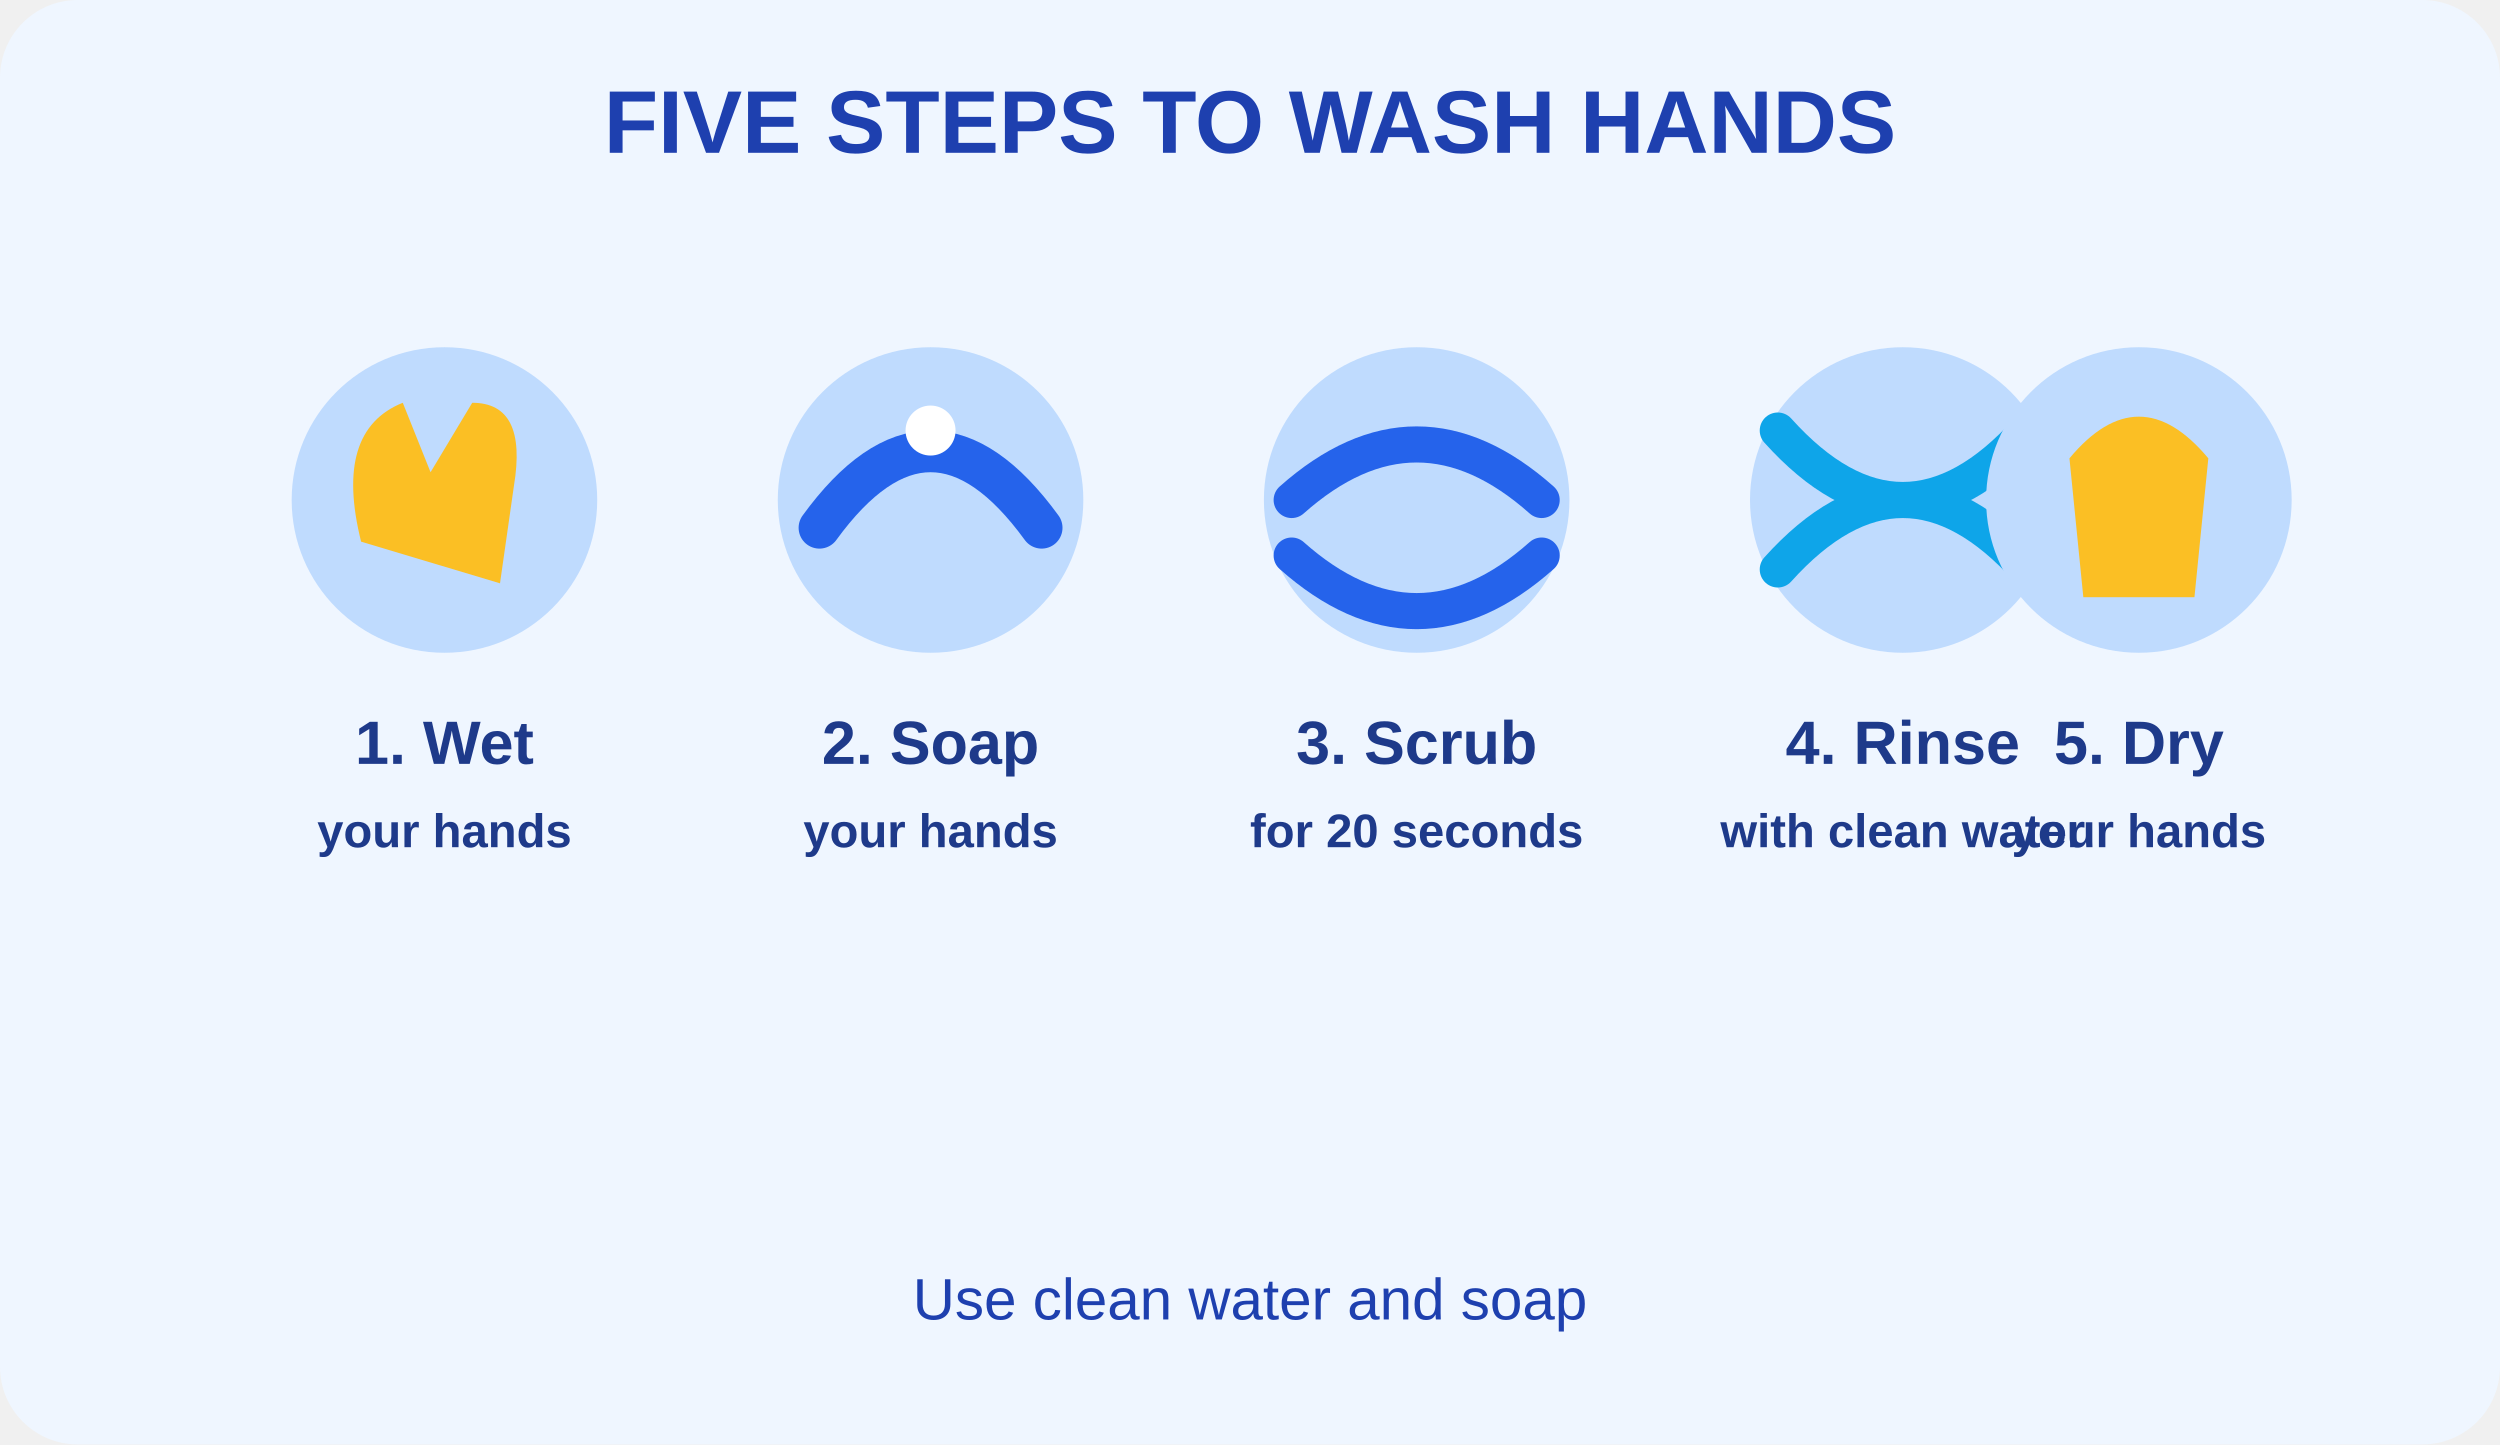
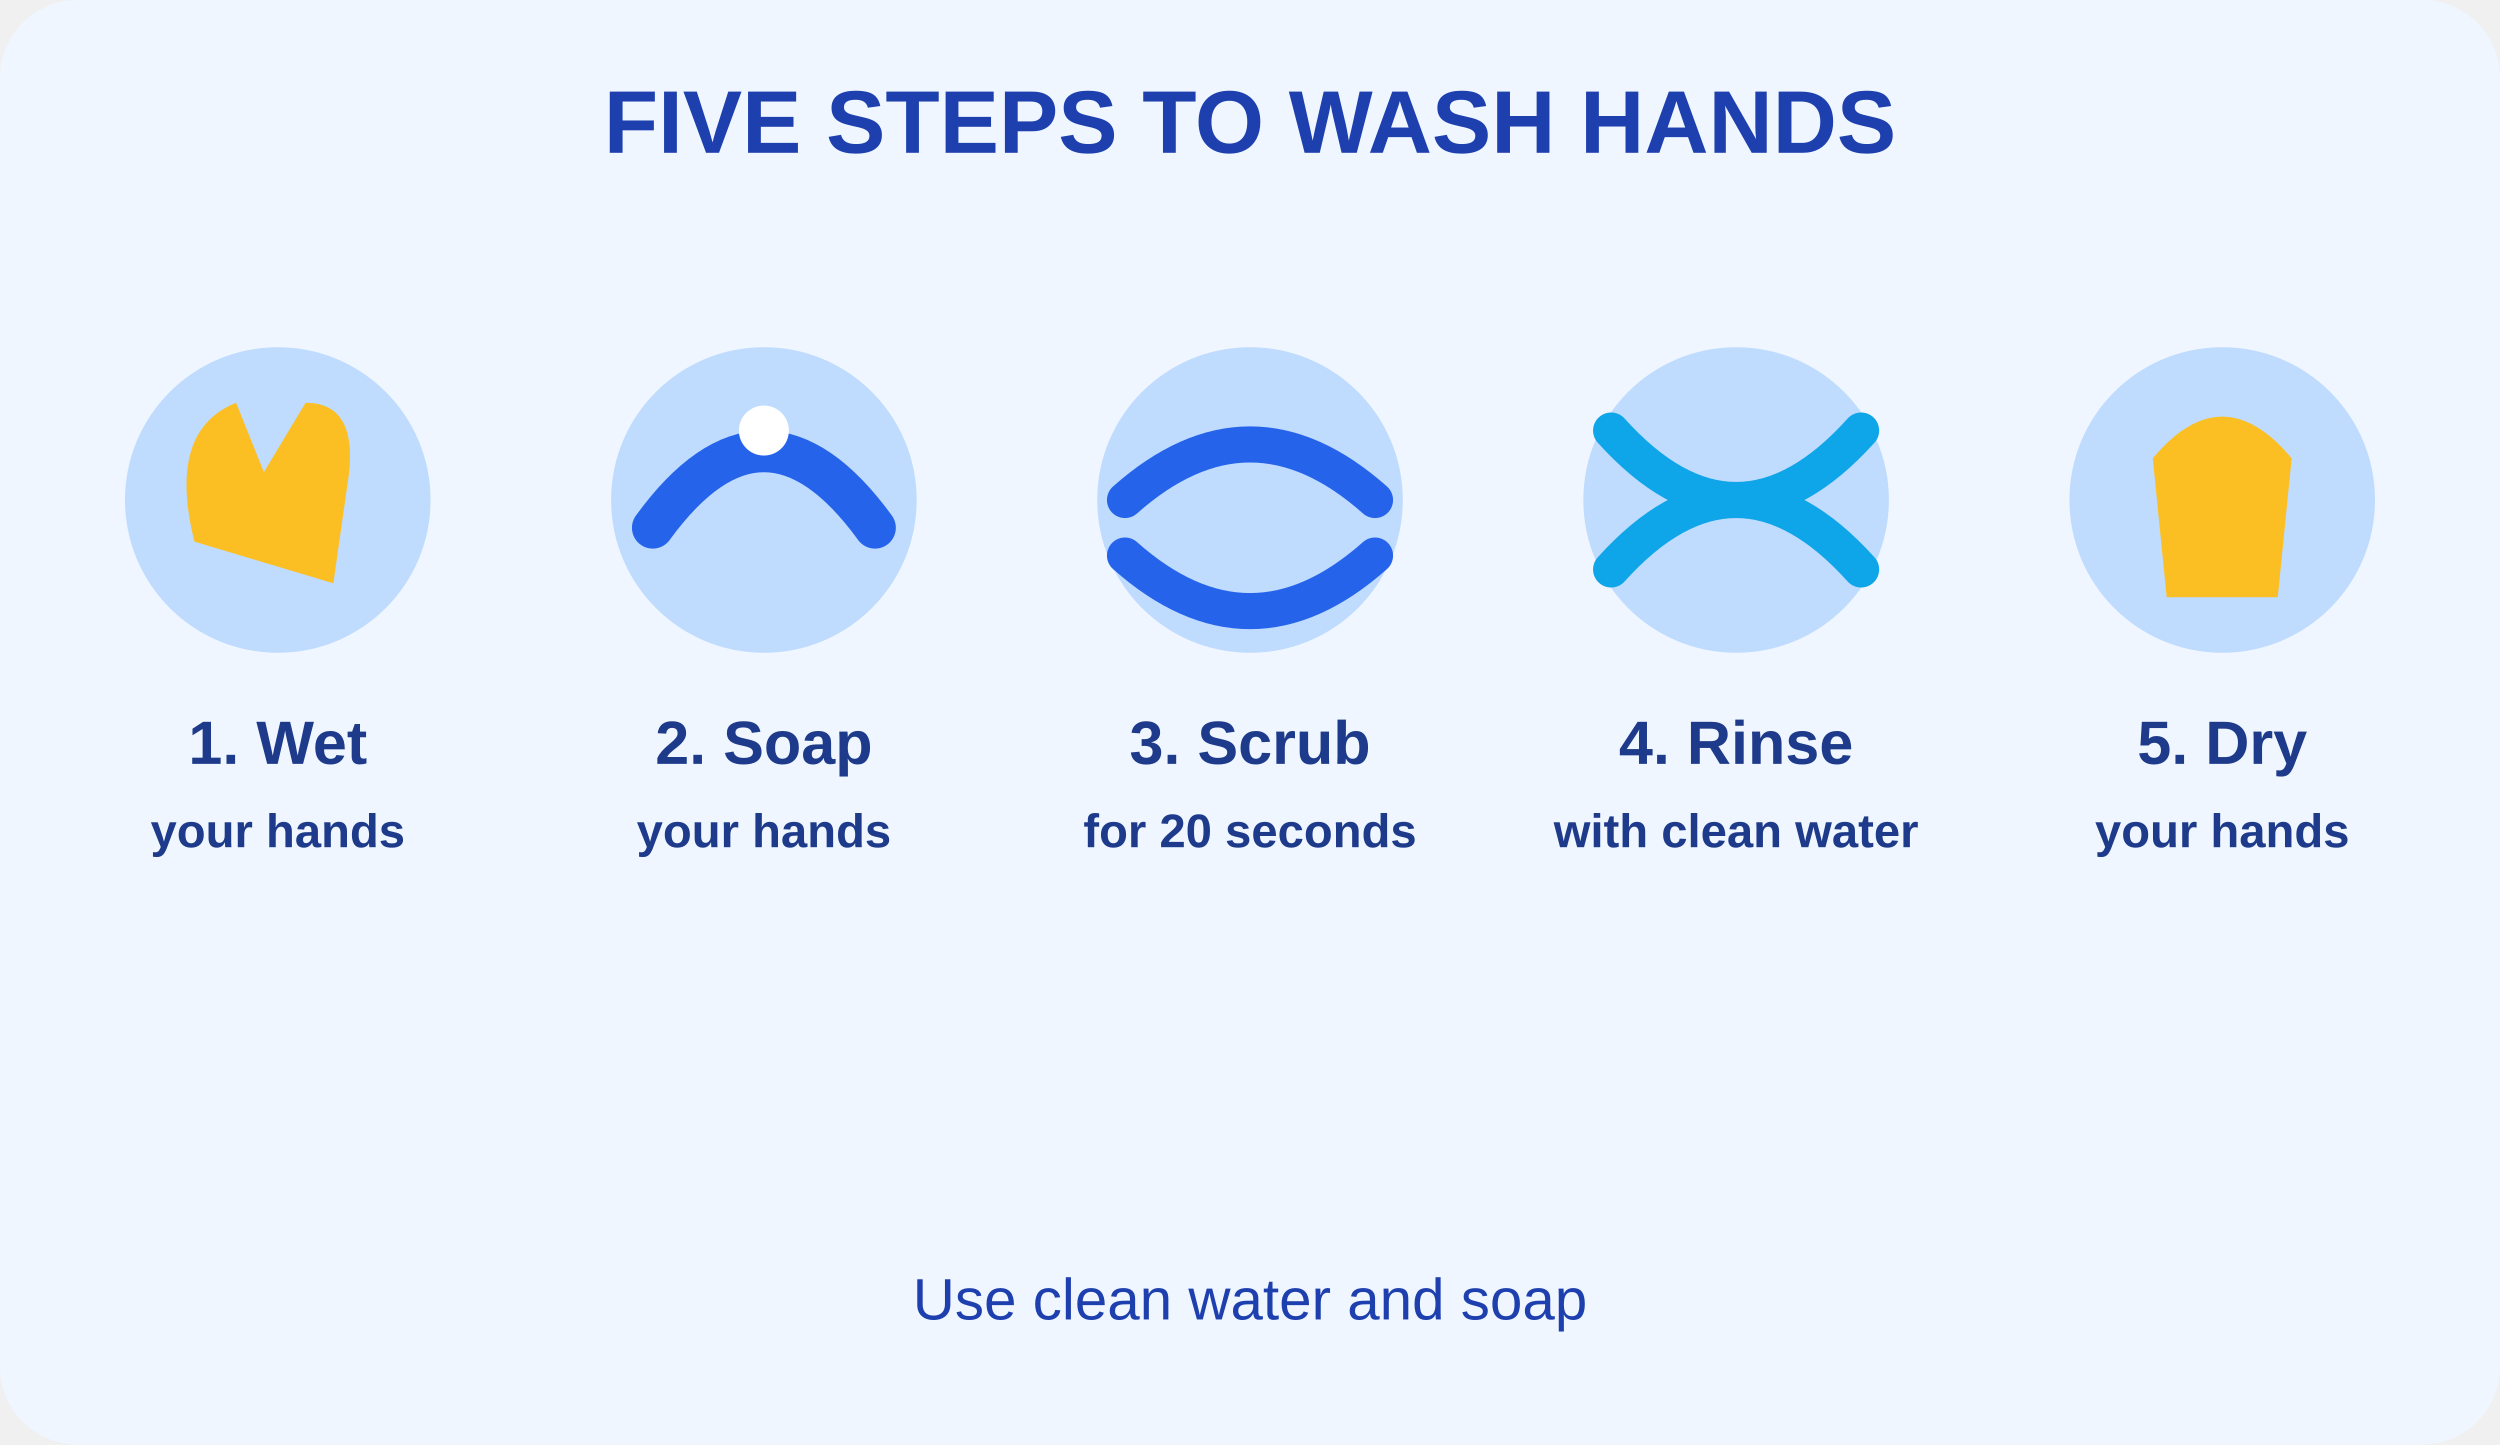
<svg xmlns="http://www.w3.org/2000/svg" viewBox="0 0 900 520">
  <rect width="900" height="520" rx="28" fill="#eff6ff" />
  <text x="450" y="55" text-anchor="middle" font-family="Arial" font-size="32" font-weight="bold" fill="#1e40af">FIVE STEPS TO WASH HANDS</text>
  <g font-family="Arial" font-size="22" font-weight="bold" text-anchor="middle" fill="#1e3a8a">
-     <g transform="translate(70 110)">
+     <g transform="translate(10 110)">
      <circle cx="90" cy="70" r="55" fill="#bfdbfe" />
      <path d="M60 85 Q50 45 75 35 L85 60 L100 35 Q120 35 115 65 L110 100Z" fill="#fbbf24" />
      <text x="90" y="165">1. Wet</text>
      <text x="90" y="195" font-size="17">your hands</text>
    </g>
-     <g transform="translate(245 110)">
+     <g transform="translate(185 110)">
      <circle cx="90" cy="70" r="55" fill="#bfdbfe" />
      <path d="M50 80 Q90 25 130 80" fill="none" stroke="#2563eb" stroke-width="15" stroke-linecap="round" />
      <circle cx="90" cy="45" r="9" fill="#fff" />
      <text x="90" y="165">2. Soap</text>
      <text x="90" y="195" font-size="17">your hands</text>
    </g>
-     <g transform="translate(420 110)">
+     <g transform="translate(360 110)">
      <circle cx="90" cy="70" r="55" fill="#bfdbfe" />
      <path d="M45 70 Q90 30 135 70 M45 90 Q90 130 135 90" fill="none" stroke="#2563eb" stroke-width="13" stroke-linecap="round" />
      <text x="90" y="165">3. Scrub</text>
      <text x="90" y="195" font-size="17">for 20 seconds</text>
    </g>
-     <g transform="translate(595 110)">
+     <g transform="translate(535 110)">
      <circle cx="90" cy="70" r="55" fill="#bfdbfe" />
      <path d="M45 45 Q90 95 135 45 M45 95 Q90 45 135 95" fill="none" stroke="#0ea5e9" stroke-width="13" stroke-linecap="round" />
      <text x="90" y="165">4. Rinse</text>
      <text x="90" y="195" font-size="17">with clean water</text>
    </g>
-     <g transform="translate(770 110)">
+     <g transform="translate(800 110)">
      <circle cx="0" cy="70" r="55" fill="#bfdbfe" />
      <path d="M-25 55 Q0 25 25 55 L20 105 L-20 105Z" fill="#fbbf24" />
      <text x="0" y="165">5. Dry</text>
      <text x="0" y="195" font-size="17">your hands</text>
    </g>
  </g>
  <text x="450" y="475" text-anchor="middle" font-family="Arial" font-size="21" fill="#1e40af">Use clean water and soap</text>
</svg>
